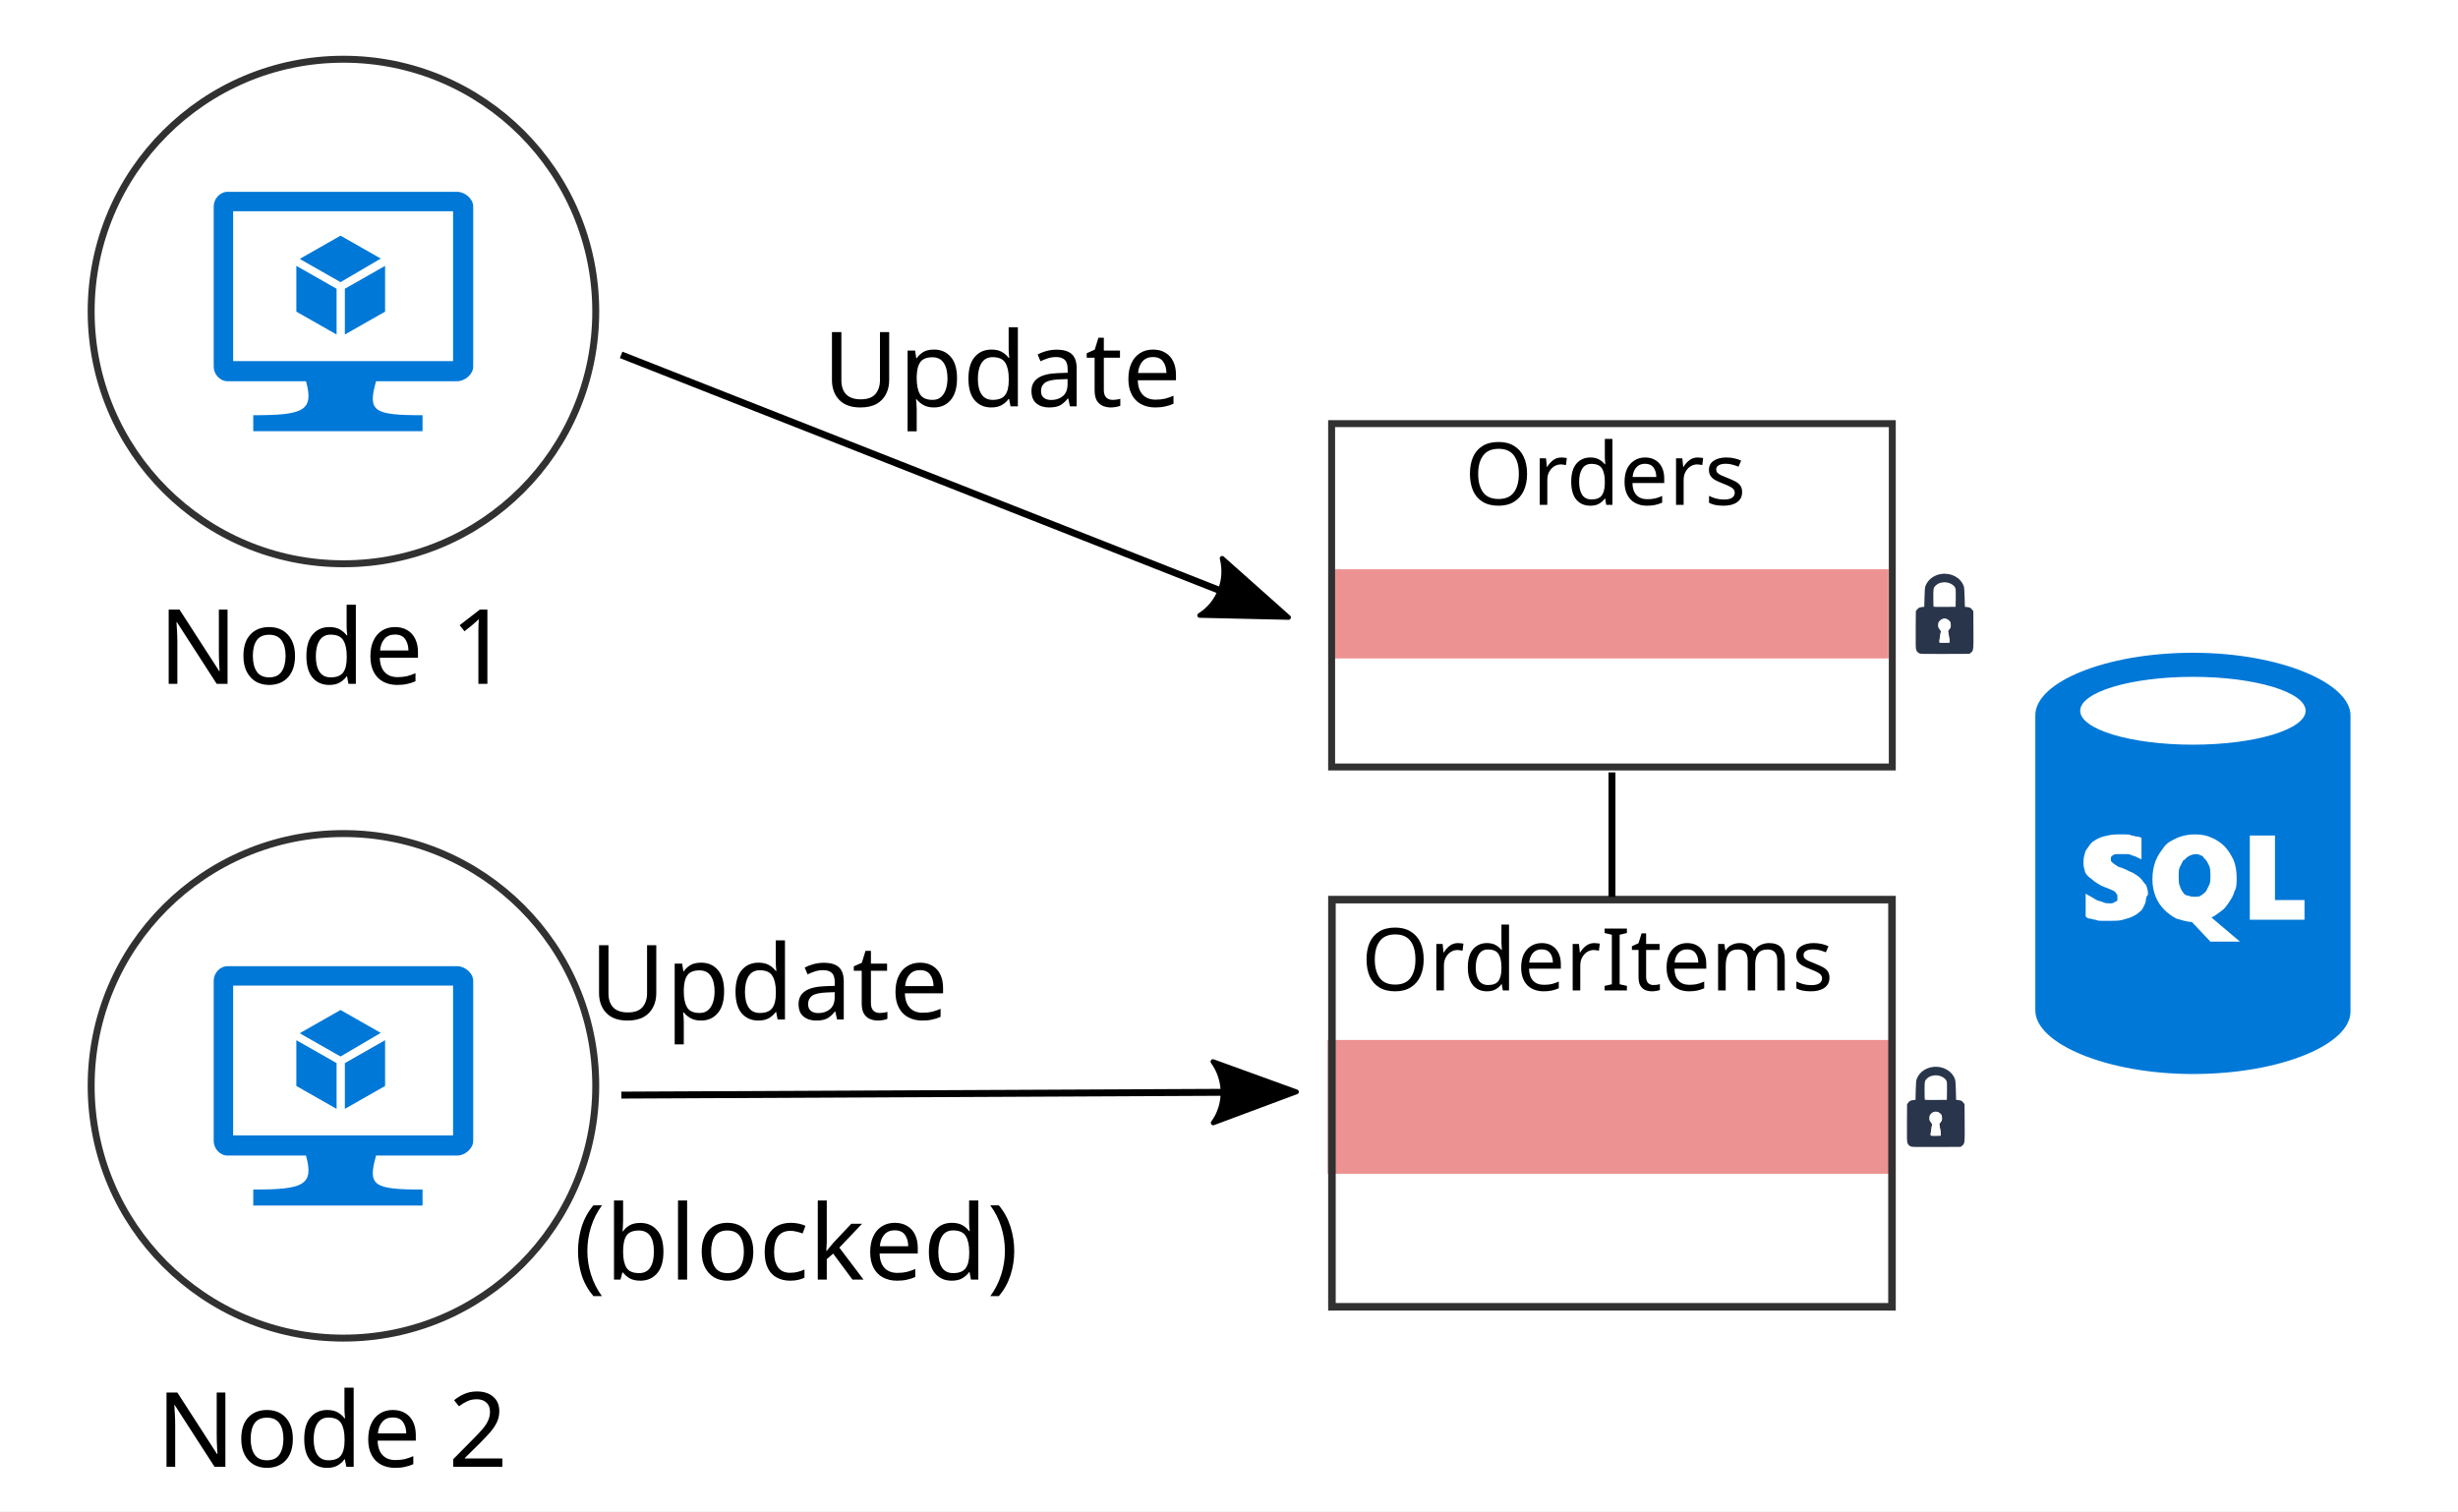
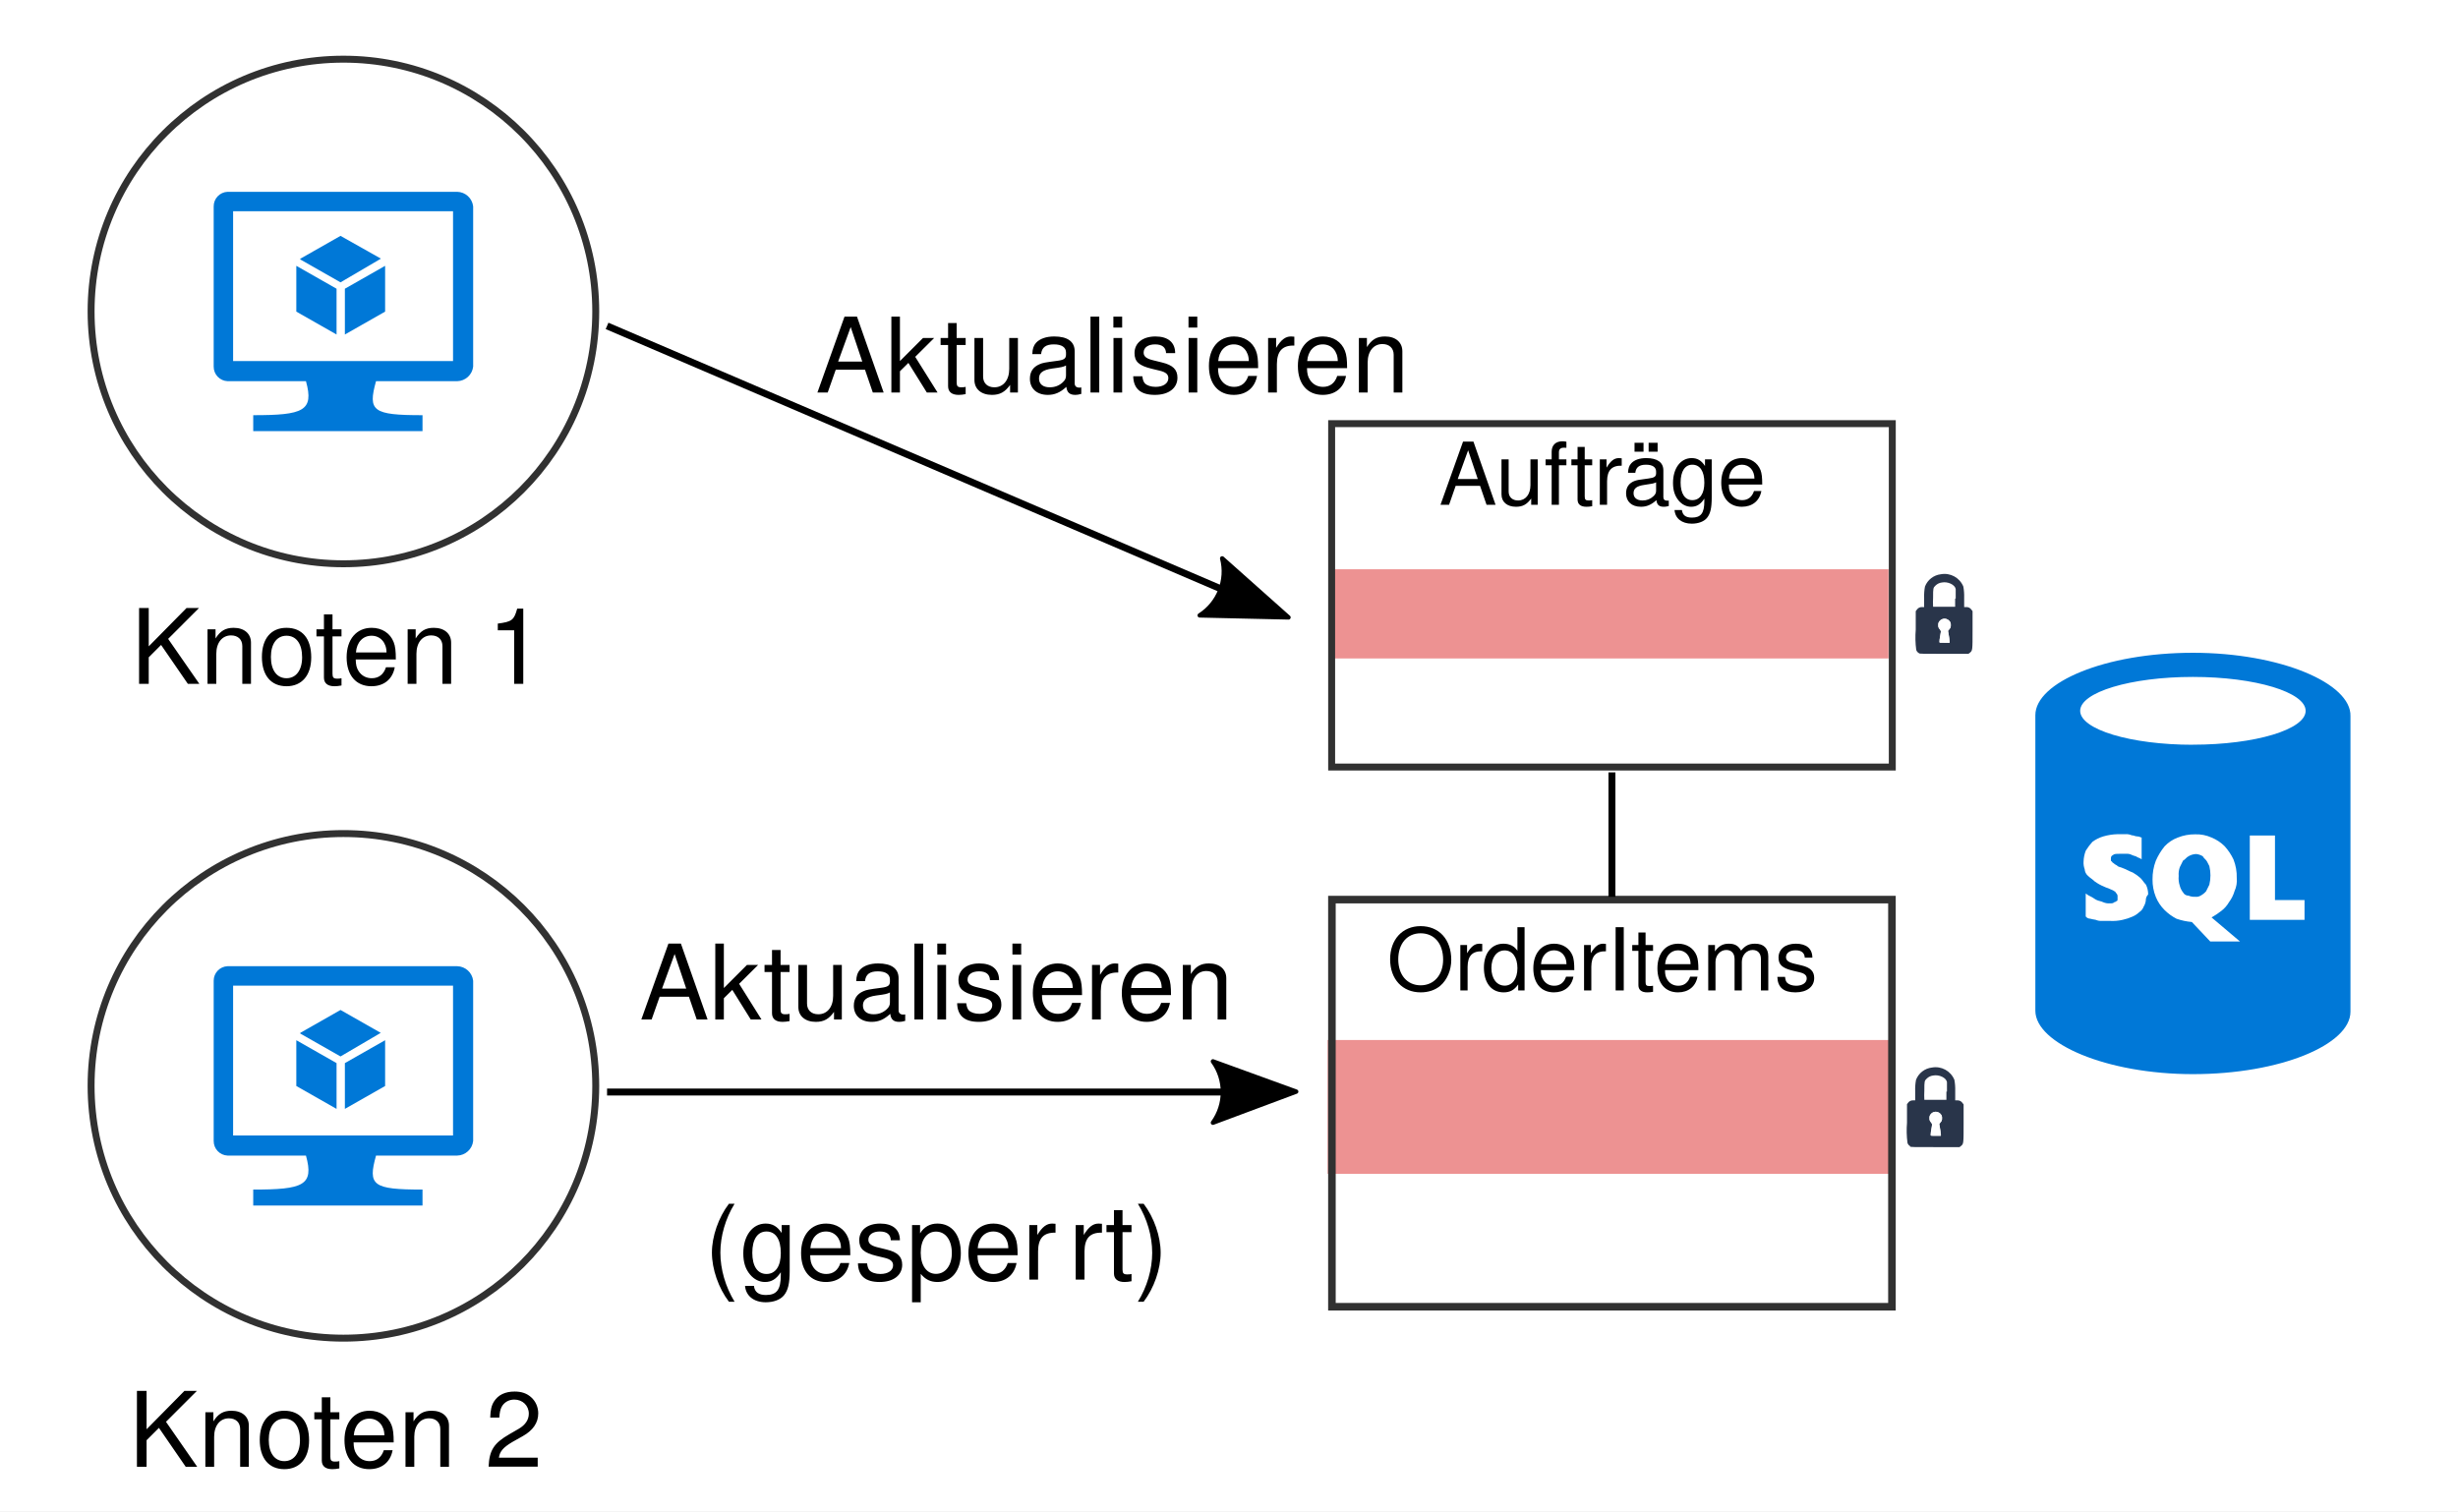
- <svg xmlns="http://www.w3.org/2000/svg" width="354.286" height="217.857" viewBox="0 0 354.286 217.857" id="svg2" version="1.1">
-   <defs id="defs4">
-     <marker style="overflow:visible" id="marker5687" refX="0" refY="0" orient="auto">
-       <path transform="matrix(-1.1,0,0,-1.1,-1.1,0)" d="M 8.719,4.034 -2.207,0.016 8.719,-4.002 c -1.745,2.372 -1.735,5.617 -6e-7,8.035 z" style="fill:#000000;fill-opacity:1;fill-rule:evenodd;stroke:#000000;stroke-width:0.625;stroke-linejoin:round;stroke-opacity:1" id="path5689" />
-     </marker>
-     <marker orient="auto" refY="0" refX="0" id="Arrow2Lend" style="overflow:visible">
-       <path id="path5424" style="fill:#000000;fill-opacity:1;fill-rule:evenodd;stroke:#000000;stroke-width:0.625;stroke-linejoin:round;stroke-opacity:1" d="M 8.719,4.034 -2.207,0.016 8.719,-4.002 c -1.745,2.372 -1.735,5.617 -6e-7,8.035 z" transform="matrix(-1.1,0,0,-1.1,-1.1,0)" />
-     </marker>
+ <svg xmlns="http://www.w3.org/2000/svg" viewBox="0 0 354.29 217.86">
+   <defs>
+     <style>.cls-1{fill:#fff;}.cls-2{fill:#0078d7;}.cls-3{fill:#ed9292;}.cls-16,.cls-4,.cls-6,.cls-8,.cls-9{fill:none;}.cls-5{fill:#29354a;}.cls-6,.cls-8{stroke:#313131;}.cls-16,.cls-7,.cls-9{stroke:#000;}.cls-7{stroke-linejoin:round;stroke-width:0.63px;}.cls-8{stroke-width:1.09px;}.cls-10,.cls-11,.cls-13{isolation:isolate;}.cls-11{font-size:15px;}.cls-11,.cls-13{font-family:Helvetica-Light, Helvetica;}.cls-12{letter-spacing:-0.02em;}.cls-13{font-size:12.5px;}.cls-14{letter-spacing:-0.02em;}.cls-15{letter-spacing:0.02em;}.cls-16{stroke-miterlimit:10;}</style>
  </defs>
-   <g id="layer1" transform="translate(-41.85462,-629.4092)" style="display:inline">
-     <g transform="matrix(1.57723,0,0,1.57723,126.271,652.1066)" id="Layer_1-6">
-       <g id="Azure" />
-       <g id="BizTalk_Services" transform="translate(37.3575,-2500.2)" />
-       <g id="Key_Vault" />
-       <g id="Mobile_Engagement" />
-       <g id="Office_subscription">
-         <g id="Office_subscription_1_" />
-       </g>
+   <g id="Shapes">
+     <g id="layer1">
+       <rect id="rect8170" class="cls-1" width="354.29" height="217.86" />
    </g>
-     <g transform="matrix(1.57723,0,0,1.57723,126.271,652.1066)" id="Layer_57" />
-     <rect style="fill:#ffffff;fill-opacity:1;stroke:none;stroke-width:0.3;stroke-miterlimit:4;stroke-dasharray:none;stroke-opacity:1" id="rect8170" width="354.286" height="217.857" x="41.855" y="629.409" />
-   </g>
-   <g id="layer2" transform="translate(-41.85462,-57.04709)" style="display:inline">
-     <g transform="translate(-25.70657,19.31386)" id="Layer_1" />
-     <g id="g5197" transform="translate(-27.72688,131.4408)" />
-     <g id="g8060" transform="translate(5.4954,-7.323553)">
-       <g id="paths" transform="matrix(1.57723,0,0,1.57723,230.9889,98.69099)">
-         <g id="Access_control" />
-         <g id="Azure_active_directory" />
-         <g id="API_Management" />
-         <g id="Azure_automation" />
-         <g id="Azure_SQL_database" />
-         <g id="Azure_subscription" />
-         <g id="Backup_service" />
-         <g id="Bitbucket_code_source" />
-         <g id="Azure_cache" />
-         <g id="Content_delivery_network__x28_CDN_x29_" />
-         <g id="Cloud_service" />
-         <g id="CodePlex" />
-         <g id="Dropbox_code_source" />
-         <g id="Express_route" />
-         <g id="Git_repository" />
-         <g id="GitHub_code" />
-         <g id="HD_Insight" />
-         <g id="Health_monitoring" />
-         <g id="Healthy" />
-         <g id="BizTalk_hybrid_connection" />
-         <g id="Hybrid_connection_manager_for_BizTalk_hybrid_connection" />
-         <g id="Hyper-V_recovery_manager" />
-         <g id="Machine_learning" />
-         <g id="Media_services" />
-         <g id="Microsoft_account" />
-         <g id="Mobile_services" />
-         <g id="Multi-factor_authentication" />
-         <g id="MySQL_database" />
-         <g id="Notification_hub" />
-         <g id="Notification_topic" />
-         <g id="Cloud_Office_365" />
-         <g id="Office_365" />
-         <g id="OS_image" />
-         <g id="Remote_app" />
-         <g id="Task_scheduler" />
-         <g id="Azure_SDK" />
-         <g id="Service_bus" />
-         <g id="Service_bus_queue" />
-         <g id="Service_bus_relay" />
-         <g id="Service_bus_topic" />
-         <g id="Service_endpoint" />
-         <g id="Custom_create" />
-         <g id="SQL_data_sync" />
-         <g id="g55">
-           <path id="path57" d="m 78.3,57 c -0.1,-0.2 -0.3,-0.3 -0.4,-0.5 -0.2,-0.1 -0.4,-0.2 -0.6,-0.2 -0.3,0 -0.5,0.1 -0.7,0.2 -0.2,0.1 -0.3,0.3 -0.5,0.4 -0.1,0.2 -0.2,0.4 -0.3,0.6 -0.1,0.2 -0.1,0.5 -0.1,0.8 0,0.4 0,0.7 0.1,0.9 0.1,0.3 0.2,0.5 0.3,0.6 0.1,0.2 0.3,0.3 0.5,0.3 0.2,0.1 0.4,0.1 0.6,0.1 0.2,0 0.4,0 0.5,-0.1 0.2,-0.1 0.3,-0.2 0.5,-0.4 0.1,-0.2 0.2,-0.4 0.3,-0.6 0.1,-0.2 0.1,-0.5 0.1,-0.9 0,-0.3 0,-0.5 -0.1,-0.8 0,0 -0.1,-0.2 -0.2,-0.4 z" style="fill:#0078d7" />
-           <path id="path59" d="m 77,37.9 c -8,0 -14.4,2.7 -14.4,5.7 l 0,27 c 0,3 6.5,5.8 14.4,5.8 8,0 14.4,-2.7 14.4,-5.7 l 0,-27 C 91.5,40.7 85,37.9 77,37.9 Z m -4.3,22.6 c 0,0.2 -0.1,0.4 -0.2,0.6 -0.1,0.2 -0.2,0.4 -0.4,0.5 -0.2,0.2 -0.4,0.3 -0.6,0.4 -0.2,0.1 -0.5,0.2 -0.9,0.3 -0.3,0.1 -0.7,0.1 -1.2,0.1 -0.2,0 -0.5,0 -0.7,0 -0.2,0 -0.4,0 -0.6,-0.1 -0.2,0 -0.4,-0.1 -0.5,-0.1 -0.2,0 -0.3,-0.1 -0.4,-0.2 l 0,-2.1 c 0.1,0.1 0.3,0.2 0.5,0.3 0.2,0.1 0.3,0.2 0.5,0.3 0.2,0.1 0.4,0.1 0.6,0.2 0.2,0.1 0.4,0.1 0.6,0.1 0.2,0 0.3,0 0.4,-0.1 0.1,0 0.2,-0.1 0.2,-0.1 0.1,0 0.1,-0.1 0.1,-0.2 0,-0.1 0,-0.1 0,-0.2 0,-0.1 0,-0.2 -0.1,-0.3 C 69.9,59.8 69.9,59.7 69.8,59.7 69.7,59.6 69.6,59.6 69.4,59.5 69.2,59.4 69.1,59.4 68.9,59.3 68.6,59.2 68.3,59 68,58.8 67.8,58.6 67.6,58.5 67.4,58.3 67.2,58.1 67.1,57.9 67.1,57.7 67,57.5 67,57.2 67,57 c 0,-0.4 0.1,-0.7 0.2,-1 0.2,-0.3 0.4,-0.6 0.6,-0.8 0.3,-0.2 0.6,-0.4 1,-0.5 0.4,-0.1 0.8,-0.2 1.3,-0.2 0.3,0 0.5,0 0.7,0 0.2,0 0.4,0 0.6,0.1 0.2,0 0.3,0.1 0.5,0.1 0.2,0 0.3,0.1 0.4,0.1 l 0,2 c -0.1,-0.1 -0.2,-0.1 -0.4,-0.2 -0.1,-0.1 -0.3,-0.1 -0.5,-0.2 -0.2,-0.1 -0.3,-0.1 -0.5,-0.1 -0.2,0 -0.4,0 -0.6,0 -0.3,0 -0.5,0 -0.6,0.1 -0.2,0.1 -0.2,0.2 -0.2,0.4 0,0.1 0,0.2 0.1,0.2 0,0.1 0.1,0.1 0.2,0.2 0.1,0.1 0.2,0.1 0.3,0.2 0.1,0.1 0.3,0.1 0.5,0.2 0.3,0.1 0.6,0.3 0.9,0.4 0.3,0.2 0.5,0.3 0.7,0.5 0.2,0.2 0.3,0.4 0.5,0.6 0.1,0.2 0.2,0.5 0.2,0.9 -0.1,0.1 -0.2,0.3 -0.2,0.5 z m 5.9,3.8 -1.7,-1.8 c -0.5,0 -1,-0.2 -1.4,-0.3 -0.4,-0.2 -0.8,-0.5 -1.1,-0.8 -0.3,-0.3 -0.6,-0.7 -0.8,-1.2 -0.2,-0.5 -0.3,-1 -0.3,-1.6 0,-0.6 0.1,-1.2 0.3,-1.7 0.2,-0.5 0.5,-0.9 0.8,-1.3 0.3,-0.4 0.8,-0.6 1.2,-0.8 0.5,-0.2 1,-0.3 1.6,-0.3 0.6,0 1.1,0.1 1.5,0.3 0.5,0.2 0.9,0.5 1.2,0.8 0.3,0.3 0.6,0.8 0.8,1.2 0.2,0.5 0.3,1 0.3,1.7 0,0.4 0,0.9 -0.2,1.2 -0.1,0.4 -0.3,0.7 -0.5,1 -0.2,0.3 -0.4,0.6 -0.7,0.8 -0.3,0.2 -0.5,0.4 -0.9,0.6 l 2.6,2.2 -2.7,0 z m 8.6,-2 -5,0 0,-7.7 2.3,0 0,5.9 2.7,0 0,1.8 z M 77,46.3 c -5.7,0 -10.3,-1.4 -10.3,-3.1 0,-1.7 4.6,-3.1 10.3,-3.1 5.7,0 10.3,1.4 10.3,3.1 0,1.7 -4.6,3.1 -10.3,3.1 z" style="fill:#0078d7" />
-         </g>
-       </g>
-       <rect transform="translate(-9.9743616e-8,3.5571528e-6)" y="146.429" x="227.962" height="12.857" width="80.61" id="rect6243" style="fill:#ed9292;fill-opacity:1;stroke:none;stroke-opacity:1" />
-       <rect style="fill:#ed9292;fill-opacity:1;stroke:none;stroke-opacity:1" id="rect6245" width="81.339" height="19.286" x="227.714" y="786.648" transform="translate(-9.9743616e-8,-572.3622)" />
-       <g style="fill:none" id="g7468">
-         <path id="path7472" d="m 309.871,154.226 0,-12.873 12.873,0 12.873,0 0,12.873 0,12.873 -12.873,0 -12.873,0 0,-12.873 z" style="fill:none" />
-         <path id="path7470" d="m 314.827,166.898 c -0.587,-0.308 -0.809,-0.553 -1.03,-1.134 -0.175,-0.46 -0.197,-1.323 -0.166,-6.463 l 0.037,-5.932 0.359,-0.471 c 0.458,-0.6 0.754,-0.754 1.633,-0.848 l 0.711,-0.076 0.077,-3.025 c 0.056,-2.208 0.129,-3.17 0.271,-3.561 0.757,-2.093 2.686,-3.582 5.095,-3.933 3.201,-0.467 6.225,1.183 7.21,3.933 0.138,0.387 0.214,1.377 0.271,3.561 l 0.079,3.025 0.711,0.076 c 0.879,0.095 1.175,0.248 1.633,0.848 l 0.359,0.471 0.037,5.932 c 0.042,6.655 0.035,6.712 -0.843,7.382 l -0.461,0.352 -7.798,0.033 c -6.891,0.029 -7.843,0.009 -8.184,-0.17 z m 9.65,-3.983 c -0.003,-0.283 -0.114,-1.128 -0.248,-1.878 l -0.243,-1.363 0.441,-0.549 c 0.389,-0.484 0.441,-0.637 0.441,-1.298 0,-0.559 -0.069,-0.842 -0.269,-1.113 -0.937,-1.264 -2.516,-1.264 -3.452,0 -0.201,0.271 -0.269,0.554 -0.269,1.113 0,0.653 0.054,0.817 0.418,1.27 0.23,0.286 0.418,0.616 0.418,0.732 0,0.116 -0.125,0.895 -0.278,1.729 -0.153,0.834 -0.241,1.613 -0.196,1.731 0.071,0.186 0.288,0.209 1.661,0.177 l 1.579,-0.036 -0.005,-0.515 z m 1.974,-13.581 c 0.021,-1.451 0.003,-2.828 -0.038,-3.06 -0.251,-1.385 -2.481,-2.46 -4.342,-2.093 -0.963,0.189 -1.436,0.414 -2.008,0.952 -0.774,0.728 -0.794,0.826 -0.794,3.916 0,1.549 0.04,2.857 0.088,2.905 0.048,0.048 1.656,0.072 3.572,0.054 l 3.484,-0.034 0.038,-2.639 z" style="fill:none" />
-       </g>
-       <g transform="translate(-7.213203,-0.01663144)" id="g7515">
-         <g id="g7474" transform="matrix(0.4500349,0,0,0.4500349,177.3055,82.50178)" style="fill:#29354a;fill-opacity:1;stroke:none;stroke-width:0.3;stroke-miterlimit:4;stroke-dasharray:none;stroke-opacity:1">
-           <path id="path7476" style="fill:#29354a;fill-opacity:1;stroke:none;stroke-width:0.3;stroke-miterlimit:4;stroke-dasharray:none;stroke-opacity:1" d="m 317.595,169.041 c -0.587,-0.308 -0.809,-0.553 -1.03,-1.134 -0.175,-0.46 -0.197,-1.323 -0.166,-6.463 l 0.037,-5.932 0.359,-0.471 c 0.458,-0.6 0.754,-0.754 1.633,-0.848 l 0.711,-0.076 0.077,-3.025 c 0.056,-2.208 0.129,-3.17 0.271,-3.561 0.757,-2.093 2.686,-3.582 5.095,-3.933 3.201,-0.467 6.225,1.183 7.21,3.933 0.138,0.387 0.214,1.377 0.271,3.561 l 0.079,3.025 0.711,0.076 c 0.879,0.095 1.175,0.248 1.633,0.848 l 0.359,0.471 0.037,5.932 c 0.042,6.655 0.035,6.712 -0.843,7.382 l -0.461,0.352 -7.798,0.033 c -6.891,0.029 -7.843,0.009 -8.184,-0.17 z m 9.65,-3.983 c -0.003,-0.283 -0.114,-1.128 -0.248,-1.878 l -0.243,-1.363 0.441,-0.549 c 0.389,-0.484 0.441,-0.637 0.441,-1.298 0,-0.559 -0.069,-0.842 -0.269,-1.113 -0.937,-1.264 -2.516,-1.264 -3.452,0 -0.201,0.271 -0.269,0.554 -0.269,1.113 0,0.653 0.054,0.817 0.418,1.27 0.23,0.286 0.418,0.616 0.418,0.732 0,0.116 -0.125,0.895 -0.278,1.729 -0.153,0.834 -0.241,1.613 -0.196,1.731 0.071,0.186 0.288,0.209 1.661,0.177 l 1.579,-0.036 -0.005,-0.515 z m 1.974,-13.581 c 0.021,-1.451 0.003,-2.828 -0.038,-3.06 -0.251,-1.385 -2.481,-2.46 -4.342,-2.093 -0.963,0.189 -1.436,0.414 -2.008,0.952 -0.774,0.728 -0.794,0.826 -0.794,3.916 0,1.549 0.04,2.857 0.088,2.905 0.048,0.048 1.656,0.072 3.572,0.054 l 3.484,-0.034 0.038,-2.639 z" />
-         </g>
-         <path style="fill:#ffffff;fill-opacity:1;stroke:none;stroke-width:0.3;stroke-miterlimit:4;stroke-dasharray:none;stroke-opacity:1" d="m 323.84,153.572 c -0.283,0 -0.567,0.141 -0.777,0.426 -0.09,0.122 -0.121,0.25 -0.121,0.502 0,0.294 0.024,0.366 0.188,0.57 0.104,0.129 0.189,0.278 0.189,0.33 0,0.052 -0.056,0.402 -0.125,0.777 -0.069,0.376 -0.108,0.726 -0.088,0.779 0.032,0.084 0.13,0.094 0.748,0.08 l 0.709,-0.016 -0.002,-0.232 c -9.9e-4,-0.127 -0.051,-0.508 -0.111,-0.846 l -0.109,-0.613 0.199,-0.246 c 0.175,-0.218 0.197,-0.286 0.197,-0.584 0,-0.252 -0.031,-0.38 -0.121,-0.502 -0.211,-0.284 -0.492,-0.426 -0.775,-0.426 z" id="path7476-2" />
-       </g>
-       <g id="g7520" transform="translate(-8.475894,71.05481)">
-         <g style="fill:#29354a;fill-opacity:1;stroke:none;stroke-width:0.3;stroke-miterlimit:4;stroke-dasharray:none;stroke-opacity:1" transform="matrix(0.4500349,0,0,0.4500349,177.3055,82.50178)" id="g7522">
-           <path d="m 317.595,169.041 c -0.587,-0.308 -0.809,-0.553 -1.03,-1.134 -0.175,-0.46 -0.197,-1.323 -0.166,-6.463 l 0.037,-5.932 0.359,-0.471 c 0.458,-0.6 0.754,-0.754 1.633,-0.848 l 0.711,-0.076 0.077,-3.025 c 0.056,-2.208 0.129,-3.17 0.271,-3.561 0.757,-2.093 2.686,-3.582 5.095,-3.933 3.201,-0.467 6.225,1.183 7.21,3.933 0.138,0.387 0.214,1.377 0.271,3.561 l 0.079,3.025 0.711,0.076 c 0.879,0.095 1.175,0.248 1.633,0.848 l 0.359,0.471 0.037,5.932 c 0.042,6.655 0.035,6.712 -0.843,7.382 l -0.461,0.352 -7.798,0.033 c -6.891,0.029 -7.843,0.009 -8.184,-0.17 z m 9.65,-3.983 c -0.003,-0.283 -0.114,-1.128 -0.248,-1.878 l -0.243,-1.363 0.441,-0.549 c 0.389,-0.484 0.441,-0.637 0.441,-1.298 0,-0.559 -0.069,-0.842 -0.269,-1.113 -0.937,-1.264 -2.516,-1.264 -3.452,0 -0.201,0.271 -0.269,0.554 -0.269,1.113 0,0.653 0.054,0.817 0.418,1.27 0.23,0.286 0.418,0.616 0.418,0.732 0,0.116 -0.125,0.895 -0.278,1.729 -0.153,0.834 -0.241,1.613 -0.196,1.731 0.071,0.186 0.288,0.209 1.661,0.177 l 1.579,-0.036 -0.005,-0.515 z m 1.974,-13.581 c 0.021,-1.451 0.003,-2.828 -0.038,-3.06 -0.251,-1.385 -2.481,-2.46 -4.342,-2.093 -0.963,0.189 -1.436,0.414 -2.008,0.952 -0.774,0.728 -0.794,0.826 -0.794,3.916 0,1.549 0.04,2.857 0.088,2.905 0.048,0.048 1.656,0.072 3.572,0.054 l 3.484,-0.034 0.038,-2.639 z" style="fill:#29354a;fill-opacity:1;stroke:none;stroke-width:0.3;stroke-miterlimit:4;stroke-dasharray:none;stroke-opacity:1" id="path7524" />
-         </g>
-         <path id="path7526" d="m 323.84,153.572 c -0.283,0 -0.567,0.141 -0.777,0.426 -0.09,0.122 -0.121,0.25 -0.121,0.502 0,0.294 0.024,0.366 0.188,0.57 0.104,0.129 0.189,0.278 0.189,0.33 0,0.052 -0.056,0.402 -0.125,0.777 -0.069,0.376 -0.108,0.726 -0.088,0.779 0.032,0.084 0.13,0.094 0.748,0.08 l 0.709,-0.016 -0.002,-0.232 c -9.9e-4,-0.127 -0.051,-0.508 -0.111,-0.846 l -0.109,-0.613 0.199,-0.246 c 0.175,-0.218 0.197,-0.286 0.197,-0.584 0,-0.252 -0.031,-0.38 -0.121,-0.502 -0.211,-0.284 -0.492,-0.426 -0.775,-0.426 z" style="fill:#ffffff;fill-opacity:1;stroke:none;stroke-width:0.3;stroke-miterlimit:4;stroke-dasharray:none;stroke-opacity:1" />
-       </g>
-       <g id="g5342">
-         <circle transform="translate(0,-572.3622)" style="fill:none;stroke:#313131;stroke-opacity:1" id="path5124" cx="85.863" cy="681.636" r="36.365" />
-         <g transform="translate(-28.73703,20.32401)" id="Ibiza_Symbols">
-           <g id="g6">
-             <path style="fill:#0078d7" d="m 131,71.7 -33.1,0 c -1.1,0 -2,1 -2,2.1 l 0,23.1 c 0,1.1 0.9,2.1 2,2.1 l 11.3,0 c 1.2,4.3 -0.4,4.9 -7.6,4.9 l 0,2.3 9.1,0 6.7,0 8.6,0 0,-2.3 c -7.2,0 -7.9,-0.6 -6.7,-4.9 l 11.7,0 c 1.1,0 2.3,-1 2.3,-2.1 l 0,-23.1 c 0,-1.1 -1.2,-2.1 -2.3,-2.1 z m -0.6,2.8 0,21.6 -31.7,0 0,-21.6 31.7,0 0,0 z" id="path8" />
-             <g id="group975-1984_1_" transform="translate(1176.51,-2762.63)">
-               <g id="shape976-1985_2_" transform="translate(0.8685,-17.652)">
-                 <path style="fill:#0078d7" d="m -1057.4,2861.6 -5.8,-3.3 -5.8,3.3 0,0.1 5.8,3.3 5.8,-3.4 0,0 z" id="path16" />
-               </g>
-               <g id="shape977-1987_1_" transform="translate(15.8925,0)">
-                 <path style="fill:#0078d7" d="m -1077.6,2848.3 0,6.6 5.8,-3.3 0,-6.6 -5.8,3.3 z" id="path21" />
-               </g>
-               <g id="shape978-1989_1_">
-                 <path style="fill:#0078d7" d="m -1062.9,2848.3 -5.8,-3.3 0,6.6 5.8,3.3 0,-6.6 z" id="path26" />
-               </g>
-             </g>
+     <g id="layer2">
+       <g id="g8060">
+         <g id="paths">
+           <g id="g55">
+             <path id="path57" class="cls-2" d="M318.13,124.22c-.16-.32-.47-.47-.63-.79a2.24,2.24,0,0,0-.95-.32,2.28,2.28,0,0,0-1.1.32c-.32.16-.47.47-.79.63l-.47.95a3.07,3.07,0,0,0-.16,1.26,3.5,3.5,0,0,0,.16,1.42,2.57,2.57,0,0,0,.47.95.87.87,0,0,0,.79.47,2,2,0,0,0,.95.16,1.18,1.18,0,0,0,.79-.16,2.77,2.77,0,0,0,.79-.63l.47-.95a5.76,5.76,0,0,0,0-2.68l-.32-.63Z" />
+             <path id="path59" class="cls-2" d="M316.08,94.1c-12.62,0-22.71,4.26-22.71,9v42.59c0,4.73,10.25,9.15,22.71,9.15,12.62,0,22.71-4.26,22.71-9V103.25C338.95,98.51,328.69,94.1,316.08,94.1Zm-6.78,35.65a2.24,2.24,0,0,1-.32.95,1.57,1.57,0,0,1-.63.79,3.3,3.3,0,0,1-.95.63,7.33,7.33,0,0,1-1.42.47,6.5,6.5,0,0,1-1.89.16H303a2,2,0,0,1-.95-.16,6.83,6.83,0,0,1-.79-.16.82.82,0,0,1-.63-.32V128.8a3.45,3.45,0,0,0,.79.47c.32.16.47.32.79.47s.63.16.95.32a2,2,0,0,0,.95.16c.32,0,.47,0,.63-.16a.55.55,0,0,0,.32-.16c.16,0,.16-.16.16-.32v-.32a.58.58,0,0,0-.16-.47c-.16-.16-.16-.32-.32-.32-.16-.16-.32-.16-.63-.32s-.47-.16-.79-.32a6.39,6.39,0,0,1-1.42-.79c-.32-.32-.63-.47-.95-.79a1.36,1.36,0,0,1-.47-.95,2.68,2.68,0,0,1-.16-1.1,4.67,4.67,0,0,1,.32-1.58,8.75,8.75,0,0,1,.95-1.26,4.93,4.93,0,0,1,1.58-.79,8,8,0,0,1,2.05-.32h1.1a2,2,0,0,1,.95.16c.32,0,.47.16.79.16s.47.16.63.16v3.15c-.16-.16-.32-.16-.63-.32-.16-.16-.47-.16-.79-.32a1.42,1.42,0,0,0-.79-.16h-.95c-.47,0-.79,0-.95.16-.32.16-.32.32-.32.63,0,.16,0,.32.16.32,0,.16.16.16.32.32s.32.16.47.32.47.16.79.32c.47.16.95.47,1.42.63a6.68,6.68,0,0,1,1.1.79c.32.32.47.63.79.95a3.15,3.15,0,0,1,.32,1.42A1.2,1.2,0,0,0,309.29,129.74Zm9.31,6-2.68-2.84a9.1,9.1,0,0,1-2.21-.47,7,7,0,0,1-1.73-1.26,5.67,5.67,0,0,1-1.26-1.89,6.54,6.54,0,0,1-.47-2.52,7.37,7.37,0,0,1,.47-2.68A8.94,8.94,0,0,1,312,122a5,5,0,0,1,1.89-1.26,6.54,6.54,0,0,1,2.52-.47,5.27,5.27,0,0,1,2.37.47,5.67,5.67,0,0,1,1.89,1.26,7.93,7.93,0,0,1,1.26,1.89,6.8,6.8,0,0,1,.47,2.68,3.7,3.7,0,0,1-.32,1.89,4.93,4.93,0,0,1-.79,1.58,4.25,4.25,0,0,1-1.1,1.26,11.07,11.07,0,0,1-1.42.95l4.1,3.47H318.6Zm13.56-3.15h-7.89V120.44h3.63v9.31h4.26Zm-16.09-25.24c-9,0-16.25-2.21-16.25-4.89s7.26-4.89,16.25-4.89,16.25,2.21,16.25,4.89S325.07,107.35,316.08,107.35Z" />
          </g>
        </g>
-       </g>
-       <g id="g5377">
-         <g id="g5360">
-           <circle r="36.365" cy="793.258" cx="85.863" id="path5124-6" style="fill:none;stroke:#313131;stroke-opacity:1" transform="translate(0,-572.3622)" />
-           <g transform="translate(-28.73703,131.9459)" id="g5199">
-             <g id="g5201">
-               <path style="fill:#0078d7" d="m 131,71.7 -33.1,0 c -1.1,0 -2,1 -2,2.1 l 0,23.1 c 0,1.1 0.9,2.1 2,2.1 l 11.3,0 c 1.2,4.3 -0.4,4.9 -7.6,4.9 l 0,2.3 9.1,0 6.7,0 8.6,0 0,-2.3 c -7.2,0 -7.9,-0.6 -6.7,-4.9 l 11.7,0 c 1.1,0 2.3,-1 2.3,-2.1 l 0,-23.1 c 0,-1.1 -1.2,-2.1 -2.3,-2.1 z m -0.6,2.8 0,21.6 -31.7,0 0,-21.6 31.7,0 0,0 z" id="path5203" />
-               <g id="g5205" transform="translate(1176.51,-2762.63)">
-                 <g id="g5209" transform="translate(0.8685,-17.652)">
-                   <path style="fill:#0078d7" d="m -1057.4,2861.6 -5.8,-3.3 -5.8,3.3 0,0.1 5.8,3.3 5.8,-3.4 0,0 z" id="path5213" />
+         <rect id="rect6243" class="cls-3" x="191.6" y="82.06" width="80.61" height="12.86" />
+         <rect id="rect6245" class="cls-3" x="191.36" y="149.92" width="81.34" height="19.29" />
+         <g id="g7468">
+           <path id="path7472" class="cls-4" d="M273.51,89.86V77h25.75v25.75H273.51V89.86Z" />
+           <path id="path7470" class="cls-4" d="M278.47,102.53a1.81,1.81,0,0,1-1-1.13c-.18-.46-.2-1.32-.17-6.46l0-5.93.36-.47a1.87,1.87,0,0,1,1.63-.85l.71-.08.08-3a16.39,16.39,0,0,1,.27-3.56,6.23,6.23,0,0,1,5.09-3.93A6.51,6.51,0,0,1,292.66,81a16.85,16.85,0,0,1,.27,3.56l.08,3,.71.08a1.87,1.87,0,0,1,1.63.85l.36.47,0,5.93c0,6.66,0,6.71-.84,7.38l-.46.35-7.8,0c-6.89,0-7.84,0-8.18-.17Zm9.65-4a16.86,16.86,0,0,0-.25-1.88l-.24-1.36.44-.55a1.55,1.55,0,0,0,.44-1.3,1.68,1.68,0,0,0-.27-1.11,2,2,0,0,0-3.45,0,1.68,1.68,0,0,0-.27,1.11,1.53,1.53,0,0,0,.42,1.27,2,2,0,0,1,.42.73c0,.12-.12.89-.28,1.73a7.88,7.88,0,0,0-.2,1.73c.07.19.29.21,1.66.18l1.58,0v-.51Zm2-13.58c0-1.45,0-2.83,0-3.06-.25-1.38-2.48-2.46-4.34-2.09a3.49,3.49,0,0,0-2,1c-.77.73-.79.83-.79,3.92a25.55,25.55,0,0,0,.09,2.9s1.66.07,3.57.05l3.48,0,0-2.64Z" />
+         </g>
+         <g id="g7515">
+           <g id="g7474">
+             <path id="path7476" class="cls-5" d="M276.66,94.19a.81.81,0,0,1-.46-.51,13.6,13.6,0,0,1-.07-2.91l0-2.67.16-.21a.84.84,0,0,1,.73-.38l.32,0,0-1.36a7.38,7.38,0,0,1,.12-1.6,2.8,2.8,0,0,1,2.29-1.77,2.93,2.93,0,0,1,3.24,1.77,7.58,7.58,0,0,1,.12,1.6l0,1.36.32,0a.84.84,0,0,1,.73.38l.16.21,0,2.67c0,3,0,3-.38,3.32l-.21.16h-3.51c-3.1,0-3.53,0-3.68-.08ZM281,92.4a7.59,7.59,0,0,0-.11-.85l-.11-.61.2-.25a.7.7,0,0,0,.2-.58.75.75,0,0,0-.12-.5.92.92,0,0,0-1.55,0,.75.75,0,0,0-.12.5.69.69,0,0,0,.19.57.88.88,0,0,1,.19.33c0,.05-.06.4-.12.78a3.55,3.55,0,0,0-.09.78c0,.08.13.09.75.08l.71,0V92.4Zm.89-6.11c0-.65,0-1.27,0-1.38-.11-.62-1.12-1.11-2-.94a1.57,1.57,0,0,0-.9.43c-.35.33-.36.37-.36,1.76a11.5,11.5,0,0,0,0,1.31s.75,0,1.61,0l1.57,0,0-1.19Z" />
+           </g>
+           <path id="path7476-2" class="cls-1" d="M280.27,89.18a1,1,0,0,0-.78.43.76.76,0,0,0-.12.5.69.69,0,0,0,.19.57.89.89,0,0,1,.19.33c0,.05-.06.4-.12.78a3.54,3.54,0,0,0-.09.78c0,.08.13.09.75.08l.71,0V92.4a7.49,7.49,0,0,0-.11-.85l-.11-.61.2-.25a.7.7,0,0,0,.2-.58.76.76,0,0,0-.12-.5,1,1,0,0,0-.78-.43Z" />
+         </g>
+         <g id="g7520">
+           <g id="g7522">
+             <path id="path7524" class="cls-5" d="M275.4,165.26a.81.81,0,0,1-.46-.51,13.6,13.6,0,0,1-.07-2.91l0-2.67L275,159a.84.84,0,0,1,.73-.38l.32,0,0-1.36a7.38,7.38,0,0,1,.12-1.6,2.8,2.8,0,0,1,2.29-1.77,2.93,2.93,0,0,1,3.24,1.77,7.58,7.58,0,0,1,.12,1.6l0,1.36.32,0a.84.84,0,0,1,.73.38l.16.21,0,2.67c0,3,0,3-.38,3.32l-.21.16h-3.51c-3.1,0-3.53,0-3.68-.08Zm4.34-1.79a7.59,7.59,0,0,0-.11-.85l-.11-.61.2-.25a.7.7,0,0,0,.2-.58.75.75,0,0,0-.12-.5.92.92,0,0,0-1.55,0,.75.75,0,0,0-.12.5.69.69,0,0,0,.19.57.88.88,0,0,1,.19.33c0,.05-.06.4-.12.78a3.55,3.55,0,0,0-.09.78c0,.08.13.09.75.08l.71,0v-.23Zm.89-6.11c0-.65,0-1.27,0-1.38-.11-.62-1.12-1.11-2-.94a1.57,1.57,0,0,0-.9.43c-.35.33-.36.37-.36,1.76a11.5,11.5,0,0,0,0,1.31s.75,0,1.61,0l1.57,0,0-1.19Z" />
+           </g>
+           <path id="path7526" class="cls-1" d="M279,160.26a1,1,0,0,0-.78.43.76.76,0,0,0-.12.5.69.69,0,0,0,.19.57.89.89,0,0,1,.19.33c0,.05-.06.4-.12.78a3.54,3.54,0,0,0-.09.78c0,.08.13.09.75.08l.71,0v-.23a7.49,7.49,0,0,0-.11-.85l-.11-.61.2-.25a.7.7,0,0,0,.2-.58.76.76,0,0,0-.12-.5,1,1,0,0,0-.78-.43Z" />
+         </g>
+         <g id="g5342">
+           <circle id="path5124" class="cls-6" cx="49.5" cy="44.9" r="36.37" />
+           <g id="Ibiza_Symbols" data-name="Ibiza Symbols">
+             <g id="g6">
+               <path id="path8" class="cls-2" d="M65.9,27.65H32.8a2.09,2.09,0,0,0-2,2.1v23.1a2.09,2.09,0,0,0,2,2.1H44.1c1.2,4.3-.4,4.9-7.6,4.9v2.3H60.9v-2.3c-7.2,0-7.9-.6-6.7-4.9H65.9a2.37,2.37,0,0,0,2.3-2.1V29.75A2.37,2.37,0,0,0,65.9,27.65Zm-.6,2.8v21.6H33.6V30.45Z" />
+               <g id="group975-1984">
+                 <g id="shape976-1985">
+                   <path id="path16" class="cls-2" d="M54.88,37.27,49.08,34l-5.8,3.3v.1l5.8,3.3,5.8-3.4h0Z" />
                </g>
-                 <g id="g5215" transform="translate(15.8925,0)">
-                   <path style="fill:#0078d7" d="m -1077.6,2848.3 0,6.6 5.8,-3.3 0,-6.6 -5.8,3.3 z" id="path5219" />
+                 <g id="shape977-1987">
+                   <path id="path21" class="cls-2" d="M49.71,41.62v6.6l5.8-3.3v-6.6Z" />
                </g>
-                 <g id="g5221">
-                   <path style="fill:#0078d7" d="m -1062.9,2848.3 -5.8,-3.3 0,6.6 5.8,3.3 0,-6.6 z" id="path5225" />
+                 <g id="shape978-1989">
+                   <path id="path26" class="cls-2" d="M48.51,41.62l-5.8-3.3v6.6l5.8,3.3Z" />
                </g>
              </g>
            </g>
          </g>
        </g>
+         <g id="g5377">
+           <g id="g5360">
+             <circle id="path5124-6" class="cls-6" cx="49.5" cy="156.53" r="36.37" />
+             <g id="g5199">
+               <g id="g5201">
+                 <path id="path5203" class="cls-2" d="M65.9,139.28H32.8a2.09,2.09,0,0,0-2,2.1v23.1a2.09,2.09,0,0,0,2,2.1H44.1c1.2,4.3-.4,4.9-7.6,4.9v2.3H60.9v-2.3c-7.2,0-7.9-.6-6.7-4.9H65.9a2.37,2.37,0,0,0,2.3-2.1v-23.1A2.37,2.37,0,0,0,65.9,139.28Zm-.6,2.8v21.6H33.6v-21.6Z" />
+                 <g id="g5205">
+                   <g id="g5209">
+                     <path id="path5213" class="cls-2" d="M54.88,148.89l-5.8-3.3-5.8,3.3v.1l5.8,3.3,5.8-3.4h0Z" />
+                   </g>
+                   <g id="g5215">
+                     <path id="path5219" class="cls-2" d="M49.71,153.25v6.6l5.8-3.3v-6.6Z" />
+                   </g>
+                   <g id="g5221">
+                     <path id="path5225" class="cls-2" d="M48.51,153.25l-5.8-3.3v6.6l5.8,3.3Z" />
+                   </g>
+                 </g>
+               </g>
+             </g>
+           </g>
+         </g>
+         <path id="path5424" class="cls-7" d="M176.16,80.49,185.72,89l-12.8-.29A7.52,7.52,0,0,0,176.16,80.49Z" />
+         <path id="path5397" class="cls-7" d="M184.48,88.53" />
+         <path id="path5689" class="cls-7" d="M174.83,153l12,4.36-12,4.48A7.52,7.52,0,0,0,174.83,153Z" />
+         <path id="path5685" class="cls-7" d="M185.54,157.42" />
+         <rect id="rect6099" class="cls-6" x="191.94" y="61.07" width="80.81" height="49.5" />
+         <rect id="rect6105" class="cls-8" x="191.98" y="129.68" width="80.72" height="58.69" />
+         <path id="path7998" class="cls-9" d="M232.34,111.34v17.94" />
      </g>
-       <path id="path5397" d="m 125.885,115.527 94.954,37.376" style="fill:none;fill-rule:evenodd;stroke:#000000;stroke-width:1px;stroke-linecap:butt;stroke-linejoin:miter;stroke-opacity:1;marker-end:url(#Arrow2Lend)" />
-       <path style="fill:none;fill-rule:evenodd;stroke:#000000;stroke-width:1px;stroke-linecap:butt;stroke-linejoin:miter;stroke-opacity:1;marker-end:url(#marker5687)" d="m 125.921,222.232 95.975,-0.446" id="path5685" />
-       <text id="text5999" y="122.951" x="154.93" style="font-style:normal;font-weight:normal;font-size:15px;line-height:125%;font-family:sans-serif;letter-spacing:0px;word-spacing:0px;fill:#000000;fill-opacity:1;stroke:none;stroke-width:1px;stroke-linecap:butt;stroke-linejoin:miter;stroke-opacity:1" xml:space="preserve">
-         <tspan y="122.951" x="154.93" id="tspan6001">Update</tspan>
-       </text>
-       <rect y="125.436" x="228.294" height="49.497" width="80.812" id="rect6099" style="fill:none;stroke:#313131;stroke-opacity:1" />
-       <text id="text6101" y="137.143" x="247.466" style="font-style:normal;font-weight:normal;font-size:12.5px;line-height:125%;font-family:sans-serif;letter-spacing:0px;word-spacing:0px;fill:#000000;fill-opacity:1;stroke:none;stroke-width:1px;stroke-linecap:butt;stroke-linejoin:miter;stroke-opacity:1" xml:space="preserve">
-         <tspan y="137.143" x="247.466" id="tspan6103">Orders</tspan>
-       </text>
-       <rect style="fill:none;stroke:#313131;stroke-width:1.088;stroke-opacity:1" id="rect6105" width="80.724" height="58.695" x="228.339" y="194.052" />
-       <text id="text6107" y="207.143" x="232.562" style="font-style:normal;font-weight:normal;font-size:12.5px;line-height:125%;font-family:sans-serif;letter-spacing:0px;word-spacing:0px;fill:#000000;fill-opacity:1;stroke:none;stroke-width:1px;stroke-linecap:butt;stroke-linejoin:miter;stroke-opacity:1" xml:space="preserve">
-         <tspan y="207.143" x="232.562" id="tspan6109">OrderItems</tspan>
-       </text>
-       <text xml:space="preserve" style="font-style:normal;font-weight:normal;font-size:15px;line-height:125%;font-family:sans-serif;text-align:center;letter-spacing:0px;word-spacing:0px;text-anchor:middle;fill:#000000;fill-opacity:1;stroke:none;stroke-width:1px;stroke-linecap:butt;stroke-linejoin:miter;stroke-opacity:1" x="164.762" y="211.328" id="text7990">
-         <tspan id="tspan7992" x="164.762" y="211.328">Update</tspan>
-         <tspan id="tspan7994" x="164.762" y="230.078" />
-         <tspan id="tspan7996" x="164.762" y="248.828">(blocked)</tspan>
-       </text>
-       <path id="path7998" d="m 268.701,175.714 0,17.944" style="fill:none;fill-rule:evenodd;stroke:#000000;stroke-width:1px;stroke-linecap:butt;stroke-linejoin:miter;stroke-opacity:1" />
-       <text xml:space="preserve" style="font-style:normal;font-weight:normal;font-size:15px;line-height:125%;font-family:sans-serif;letter-spacing:0px;word-spacing:0px;fill:#000000;fill-opacity:1;stroke:none;stroke-width:1px;stroke-linecap:butt;stroke-linejoin:miter;stroke-opacity:1" x="59.217" y="162.951" id="text8292">
-         <tspan id="tspan8294" x="59.217" y="162.951">Node 1</tspan>
-       </text>
-       <text id="text8296" y="275.808" x="58.906" style="font-style:normal;font-weight:normal;font-size:15px;line-height:125%;font-family:sans-serif;letter-spacing:0px;word-spacing:0px;fill:#000000;fill-opacity:1;stroke:none;stroke-width:1px;stroke-linecap:butt;stroke-linejoin:miter;stroke-opacity:1" xml:space="preserve">
-         <tspan y="275.808" x="58.906" id="tspan8298">Node 2</tspan>
+     </g>
+   </g>
+   <g id="txt">
+     <g id="text5999" class="cls-10">
+       <text class="cls-11" transform="translate(117.57 56.58)">Aktualisie<tspan class="cls-12" x="64.18" y="0">r</tspan>
+         <tspan x="68.91" y="0">en</tspan>
      </text>
    </g>
+     <g id="text6101" class="cls-10">
+       <text class="cls-13" transform="translate(207.41 72.77)">Aufträge</text>
+     </g>
+     <g id="text6107" class="cls-10">
+       <text class="cls-13" transform="translate(199.9 142.77)">O<tspan class="cls-14" x="9.73" y="0">r</tspan>
+         <tspan x="13.66" y="0">derItems</tspan>
+       </text>
+     </g>
+     <text class="cls-11" transform="translate(92.19 146.96)">Aktualisie<tspan class="cls-12" x="64.18" y="0">r</tspan>
+       <tspan x="68.91" y="0">en</tspan>
+     </text>
+     <text class="cls-11" transform="translate(101.52 184.46)">(gesper<tspan class="cls-15" x="52.5" y="0">r</tspan>
+       <tspan x="57.76" y="0">t)</tspan>
+     </text>
+     <g id="text8292" class="cls-10">
+       <text class="cls-11" transform="translate(18.86 98.58)">Knoten 1</text>
+     </g>
+     <g id="text8296" class="cls-10">
+       <text class="cls-11" transform="translate(18.55 211.44)">Knoten 2</text>
+     </g>
+     <line class="cls-16" x1="184.48" y1="88.53" x2="87.5" y2="46.98" />
+     <line class="cls-16" x1="185.54" y1="157.42" x2="87.5" y2="157.42" />
  </g>
</svg>
